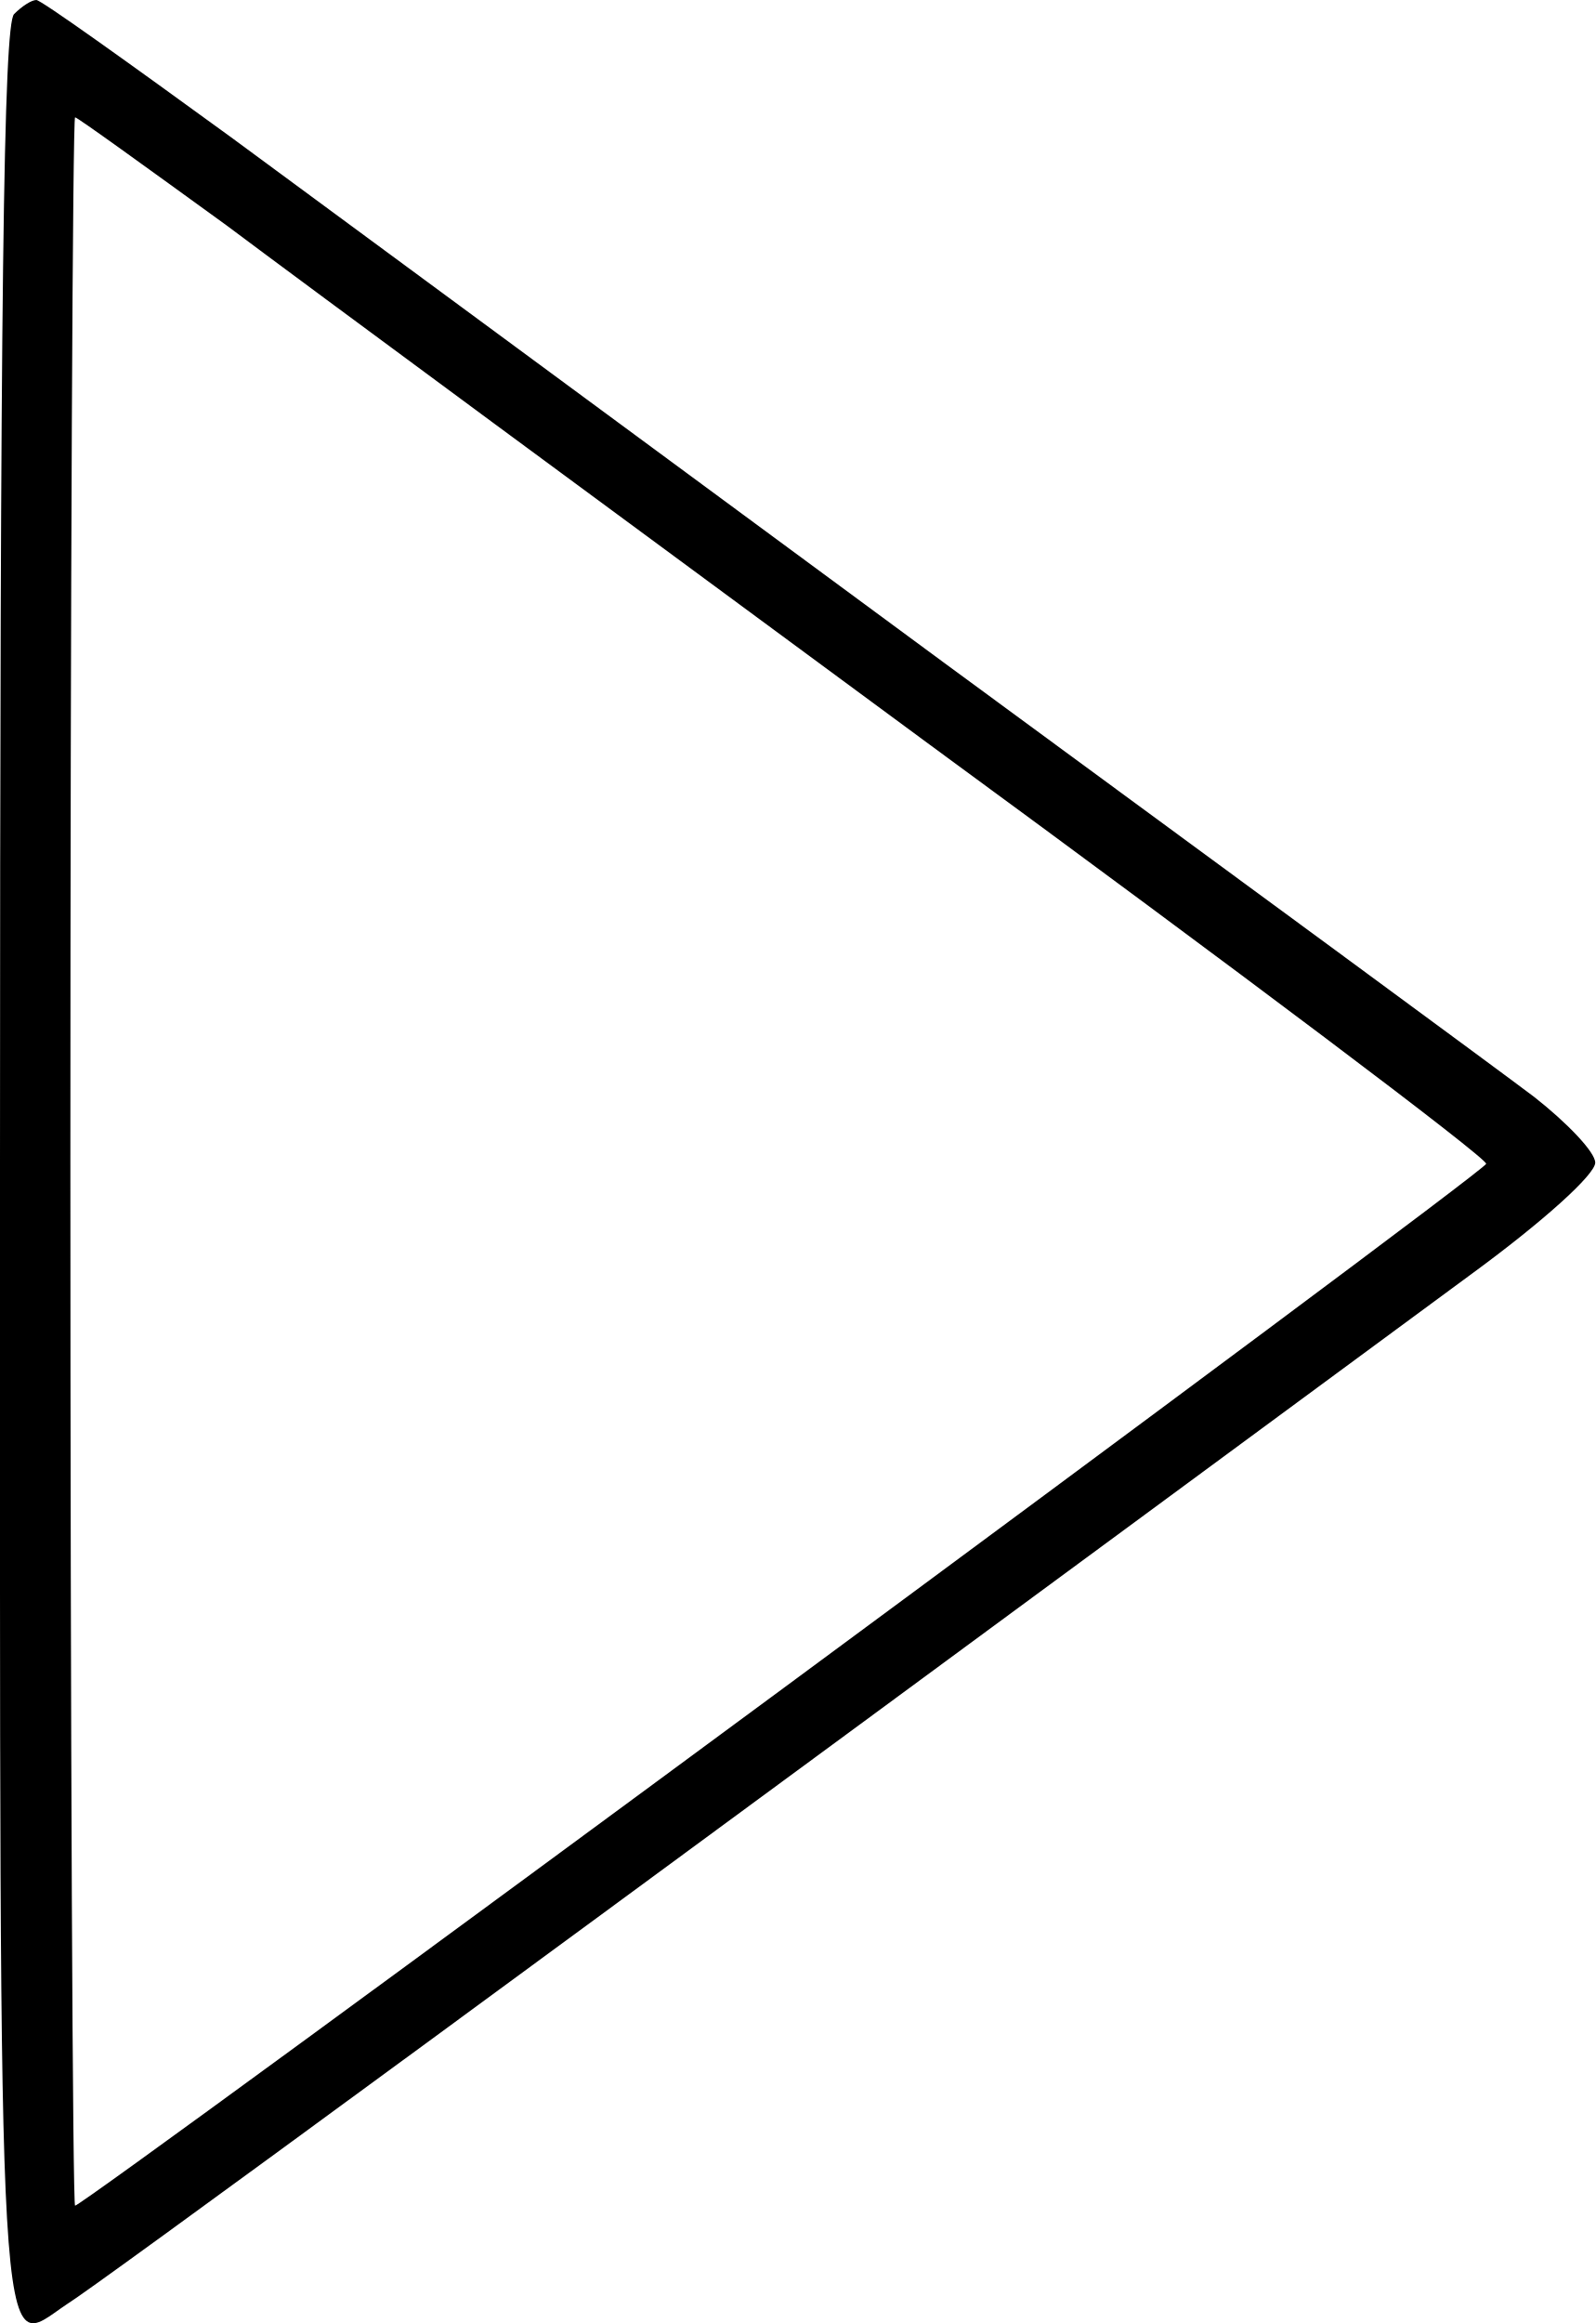
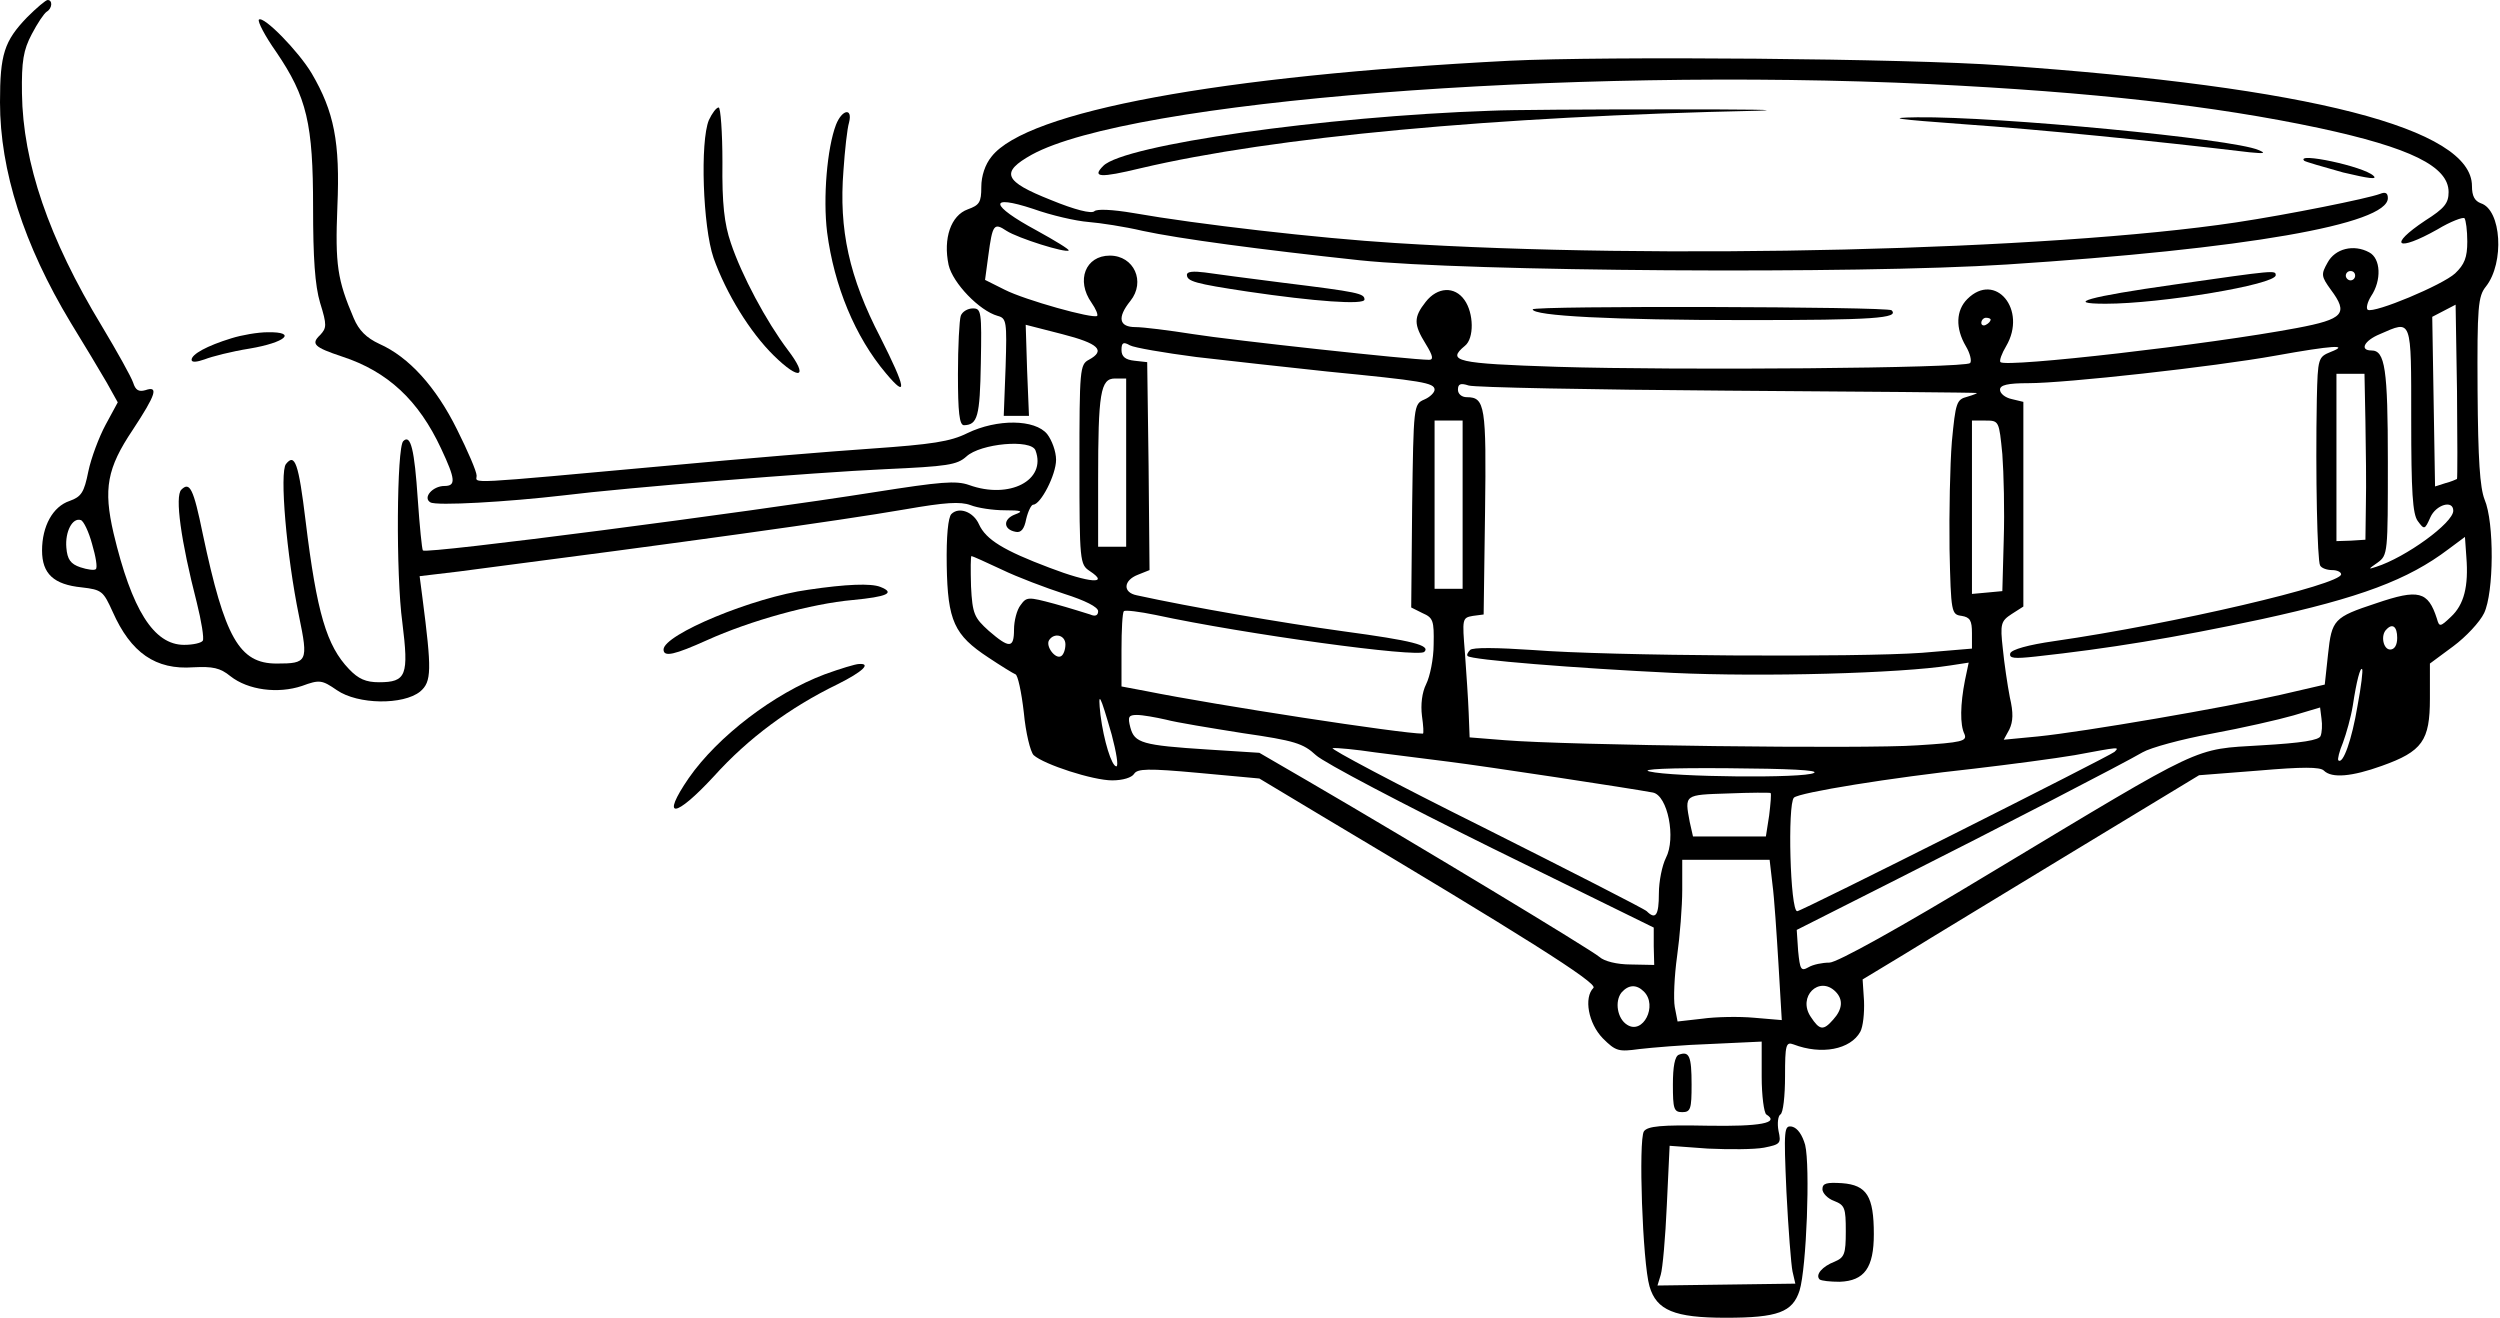
- <svg xmlns="http://www.w3.org/2000/svg" version="1.0" width="136pt" height="198pt" viewBox="0 0 136 198" preserveAspectRatio="xMidYMid meet">
-   <g transform="translate(0,198) scale(0.1,-0.1)" fill="#000000" stroke="none">
-     <path d="M12 1968 c-9 -9 -12 -240 -12 -979 0 -1063 -3 -1013 57 -973 23 14 398 289 1196 877 63 46 107 86 107 96 0 9 -24 34 -52 56 -29 22 -255 188 -503 370 -247 182 -521 384 -608 448 -88 64 -162 117 -166 117 -4 0 -12 -5 -19 -12z m181 -180 c68 -51 338 -250 600 -443 262 -192 476 -353 474 -357 -2 -8 -1195 -888 -1203 -888 -2 0 -4 400 -4 890 0 490 2 890 4 890 2 0 60 -42 129 -92z" />
+ <svg xmlns="http://www.w3.org/2000/svg" version="1.0" width="535pt" height="282pt" viewBox="0 0 535 282" preserveAspectRatio="xMidYMid meet">
+   <g transform="translate(0,282) scale(0.1,-0.1)" fill="#000000" stroke="none">
+     <path d="M58 2783 c-49 -51 -58 -79 -58 -182 0 -146 51 -305 151 -471 29 -47 63 -104 77 -128 l24 -43 -26 -48 c-14 -26 -31 -71 -37 -100 -9 -45 -15 -54 -40 -63 -36 -12 -59 -54 -59 -106 0 -50 25 -73 85 -79 43 -5 46 -8 66 -52 39 -88 92 -125 173 -119 41 2 57 -1 79 -19 38 -30 102 -38 153 -21 38 14 43 13 75 -9 45 -31 142 -32 178 -3 25 21 25 46 5 201 l-6 46 84 10 c486 63 810 108 955 133 86 15 118 17 140 9 15 -6 48 -11 73 -11 37 0 41 -2 22 -9 -26 -10 -25 -32 1 -37 12 -3 19 6 23 27 4 17 11 31 15 31 16 0 49 64 49 96 0 18 -9 42 -19 55 -26 32 -107 33 -171 2 -36 -18 -76 -24 -205 -33 -88 -6 -281 -22 -430 -36 -450 -41 -415 -39 -415 -22 0 9 -19 53 -42 99 -45 91 -103 155 -166 183 -28 13 -44 29 -55 55 -35 82 -40 114 -35 239 6 138 -7 203 -55 285 -28 47 -103 124 -113 115 -3 -4 13 -35 37 -69 66 -97 79 -154 79 -333 0 -108 4 -167 15 -204 15 -48 14 -54 0 -69 -20 -19 -13 -26 47 -46 98 -32 164 -94 212 -197 31 -66 32 -80 7 -80 -25 0 -47 -25 -30 -35 12 -8 166 1 286 15 128 16 533 49 688 56 132 6 153 9 173 27 30 28 139 38 148 13 24 -64 -56 -105 -142 -74 -28 10 -61 7 -201 -15 -278 -44 -961 -133 -968 -125 -2 2 -7 52 -11 110 -7 105 -15 140 -31 124 -14 -13 -16 -286 -2 -388 14 -113 9 -128 -50 -128 -28 0 -44 7 -64 28 -48 50 -69 120 -93 317 -15 124 -23 146 -42 122 -14 -17 1 -195 28 -326 20 -97 18 -101 -48 -101 -80 0 -111 55 -158 277 -20 98 -28 113 -46 95 -14 -14 -1 -109 33 -241 10 -40 16 -77 13 -82 -3 -5 -21 -9 -40 -9 -65 0 -112 75 -151 239 -22 95 -14 139 41 221 50 76 56 95 27 85 -14 -4 -21 0 -26 16 -4 12 -34 66 -67 121 -114 188 -169 350 -171 498 -1 69 3 93 21 127 12 23 26 44 32 48 12 7 13 25 2 25 -4 0 -24 -17 -44 -37z m139 -1127 c8 -27 12 -51 8 -54 -3 -3 -18 -1 -33 4 -21 7 -28 17 -30 42 -3 34 13 65 31 59 6 -2 17 -25 24 -51z" />
+     <path d="M3230 2690 c-621 -32 -1032 -108 -1108 -205 -14 -17 -22 -42 -22 -65 0 -33 -4 -39 -29 -48 -36 -13 -53 -62 -41 -119 9 -39 66 -98 105 -109 19 -5 20 -12 17 -109 l-4 -105 27 0 27 0 -4 98 -3 97 78 -20 c78 -20 94 -35 57 -55 -19 -10 -20 -21 -20 -224 0 -208 1 -214 22 -228 44 -29 0 -26 -86 7 -98 37 -136 60 -151 93 -12 27 -43 38 -59 22 -7 -7 -11 -47 -10 -110 2 -119 16 -149 89 -197 27 -18 53 -34 58 -36 5 -1 13 -38 18 -82 4 -43 14 -84 21 -91 22 -20 127 -54 168 -54 23 0 42 6 47 14 7 11 29 12 138 2 l130 -12 135 -81 c428 -255 590 -357 580 -367 -21 -21 -11 -76 20 -108 28 -28 34 -29 78 -23 26 3 95 9 155 11 l107 5 0 -75 c0 -41 5 -78 10 -81 29 -18 -12 -26 -127 -24 -98 2 -127 -1 -135 -12 -12 -18 -3 -281 12 -332 15 -51 53 -67 163 -67 112 0 143 12 158 58 15 48 23 267 12 312 -6 21 -16 36 -28 39 -17 3 -18 -4 -12 -140 4 -79 10 -156 13 -170 l6 -26 -147 -2 -148 -2 7 23 c4 13 10 80 13 149 l6 127 82 -6 c45 -2 99 -2 120 2 35 7 37 9 31 36 -3 16 -1 32 4 35 6 3 10 40 10 82 0 67 2 74 18 68 60 -23 122 -11 143 27 6 11 9 40 8 66 l-3 46 91 55 c50 31 212 129 360 219 l269 163 128 10 c93 8 131 8 139 0 17 -17 60 -13 124 10 87 31 103 54 103 144 l0 75 50 37 c27 20 57 52 66 71 21 44 22 194 1 243 -10 26 -14 85 -15 233 -1 180 1 202 18 223 40 51 33 164 -11 178 -13 5 -19 15 -19 37 0 123 -346 212 -1005 258 -202 15 -850 20 -1055 10z m900 -50 c348 -17 607 -46 833 -94 195 -42 277 -82 277 -137 0 -24 -9 -35 -50 -61 -81 -54 -61 -68 26 -19 28 17 55 27 58 24 3 -4 6 -26 6 -50 0 -34 -6 -49 -26 -68 -27 -25 -173 -86 -187 -78 -4 3 -1 16 7 29 23 34 21 81 -4 94 -33 18 -73 8 -89 -22 -14 -25 -14 -29 7 -58 38 -51 28 -63 -73 -82 -185 -35 -621 -85 -634 -73 -3 3 3 19 12 34 46 78 -23 161 -83 101 -24 -24 -26 -62 -3 -101 9 -15 13 -32 9 -36 -11 -11 -624 -16 -883 -8 -217 7 -238 12 -198 45 20 16 19 70 -1 98 -21 30 -58 28 -83 -4 -26 -33 -26 -48 0 -90 16 -26 17 -34 7 -34 -38 0 -424 42 -505 55 -51 8 -106 15 -123 15 -35 0 -40 20 -11 56 33 41 8 97 -44 97 -52 0 -73 -53 -39 -101 9 -13 14 -25 12 -28 -8 -7 -155 34 -198 56 l-42 21 7 52 c9 67 12 71 39 53 25 -16 127 -48 133 -42 2 2 -29 21 -69 43 -100 54 -104 78 -7 46 39 -14 92 -26 118 -28 25 -2 78 -10 116 -19 79 -17 251 -40 465 -63 228 -24 1064 -30 1385 -9 509 33 815 86 815 142 0 11 -5 14 -17 9 -27 -10 -195 -44 -308 -61 -399 -60 -1236 -80 -1800 -44 -162 10 -423 40 -559 64 -47 8 -79 9 -84 4 -6 -6 -42 3 -93 24 -101 40 -109 59 -41 97 210 115 1137 188 1922 151z m910 -410 c0 -5 -4 -10 -10 -10 -5 0 -10 5 -10 10 0 6 5 10 10 10 6 0 10 -4 10 -10z m218 -435 c-2 -1 -13 -6 -25 -9 l-22 -7 -3 181 -3 182 25 13 25 13 3 -185 c1 -102 1 -187 0 -188z m-998 341 c0 -3 -4 -8 -10 -11 -5 -3 -10 -1 -10 4 0 6 5 11 10 11 6 0 10 -2 10 -4z m900 -214 c0 -155 3 -202 14 -217 14 -19 15 -19 27 8 12 27 49 38 49 14 0 -26 -102 -100 -165 -120 -18 -6 -17 -5 3 9 22 16 22 20 22 216 0 199 -6 238 -35 238 -26 0 -16 21 18 35 69 30 67 37 67 -183z m-2600 134 c69 -8 195 -22 280 -31 203 -20 230 -24 230 -39 0 -6 -10 -16 -22 -21 -23 -10 -23 -13 -26 -228 l-2 -217 24 -12 c23 -10 25 -16 24 -67 0 -31 -8 -69 -16 -85 -9 -18 -12 -44 -9 -68 3 -21 4 -38 2 -38 -46 0 -443 61 -592 91 l-53 10 0 78 c0 43 2 80 5 83 3 3 34 -1 68 -8 190 -41 562 -92 575 -79 14 14 -25 24 -173 44 -131 18 -328 52 -442 77 -31 6 -29 32 2 44 l25 10 -2 222 -3 223 -27 3 c-20 2 -28 9 -28 23 0 16 4 18 18 10 9 -5 73 -16 142 -25z m2428 11 c-27 -11 -28 -13 -30 -101 -3 -163 1 -346 7 -356 3 -6 15 -10 26 -10 10 0 19 -4 19 -9 0 -22 -357 -106 -614 -143 -56 -8 -91 -18 -94 -26 -3 -11 8 -12 54 -7 156 17 297 40 484 80 211 46 313 84 400 150 l35 26 3 -43 c5 -63 -5 -102 -33 -128 -23 -22 -25 -22 -30 -4 -19 59 -39 64 -130 33 -91 -30 -95 -35 -103 -109 l-7 -65 -95 -22 c-118 -27 -420 -79 -519 -89 l-73 -7 12 22 c8 17 9 35 1 69 -5 26 -12 73 -15 104 -6 53 -4 59 19 74 l25 16 0 219 0 219 -25 6 c-14 3 -25 12 -25 20 0 10 16 14 61 14 79 0 396 35 529 59 122 22 159 24 118 8z m74 -149 c1 -57 2 -137 1 -178 l-1 -75 -31 -2 -31 -1 0 179 0 179 30 0 30 0 2 -102z m-2652 -88 l0 -180 -30 0 -30 0 0 143 c0 186 5 217 36 217 l24 0 0 -180z m1285 154 c292 -2 532 -4 535 -5 3 0 -6 -4 -20 -8 -23 -6 -25 -12 -33 -96 -4 -50 -6 -153 -5 -230 3 -137 4 -140 26 -143 18 -3 22 -10 22 -37 l0 -33 -107 -9 c-138 -10 -670 -7 -833 6 -75 5 -129 6 -134 0 -5 -5 -8 -11 -5 -13 7 -8 230 -26 439 -36 192 -9 487 -1 594 16 l39 6 -8 -38 c-10 -51 -11 -95 -1 -115 6 -15 -5 -18 -101 -24 -111 -8 -750 0 -883 11 l-75 6 -2 52 c-1 28 -5 86 -8 128 -6 74 -6 76 17 80 l23 3 3 219 c3 227 0 246 -39 246 -11 0 -19 7 -19 16 0 12 5 15 23 9 12 -4 261 -9 552 -11z m-565 -244 l0 -180 -30 0 -30 0 0 180 0 180 30 0 30 0 0 -180z m1155 108 c3 -40 5 -122 3 -183 l-3 -110 -32 -3 -33 -3 0 185 0 186 29 0 c29 0 29 -1 36 -72z m-2141 -247 c33 -16 94 -39 134 -52 44 -14 72 -28 72 -37 0 -9 -6 -12 -17 -7 -10 3 -44 14 -77 23 -56 15 -59 15 -72 -3 -8 -10 -14 -34 -14 -52 0 -41 -10 -41 -54 -3 -31 28 -35 36 -38 95 -1 36 -1 65 1 65 2 0 31 -13 65 -29z m2986 -146 c0 -16 -6 -25 -15 -25 -15 0 -21 31 -8 43 13 14 23 6 23 -18z m-2850 -14 c0 -11 -4 -22 -9 -25 -12 -8 -34 21 -26 34 11 17 35 11 35 -9z m2765 -132 c-12 -72 -31 -126 -41 -116 -2 2 2 19 10 38 7 19 17 54 21 79 8 53 16 83 20 78 2 -2 -2 -37 -10 -79z m-2666 -61 c10 -38 15 -68 10 -68 -10 0 -27 55 -34 110 -6 55 -1 45 24 -42z m2587 -3 c-3 -9 -40 -15 -127 -20 -147 -9 -117 5 -576 -271 -200 -121 -332 -194 -348 -194 -15 0 -35 -4 -45 -10 -16 -9 -18 -5 -22 35 l-3 45 200 101 c242 122 499 255 540 279 17 10 83 28 148 40 65 12 144 30 175 39 l57 17 3 -24 c2 -13 1 -30 -2 -37z m-2471 35 c22 -6 96 -18 165 -29 111 -16 129 -22 156 -47 17 -16 187 -105 377 -199 l346 -170 0 -40 1 -40 -50 1 c-30 0 -57 7 -67 16 -17 15 -398 245 -623 376 l-105 61 -110 7 c-141 9 -157 14 -166 47 -6 23 -4 27 14 27 12 0 40 -5 62 -10z m447 -70 c40 -5 111 -14 158 -20 80 -10 389 -57 437 -66 32 -6 50 -98 28 -140 -8 -16 -15 -50 -15 -76 0 -47 -7 -57 -26 -38 -5 5 -162 85 -349 179 -187 93 -332 170 -323 170 9 1 50 -3 90 -9z m1583 1 c-10 -9 -670 -341 -679 -341 -15 0 -21 229 -7 243 11 11 209 43 385 62 77 9 175 22 216 29 97 18 96 18 85 7z m-643 -45 c-20 -12 -302 -9 -352 3 -22 5 42 8 167 7 131 -1 196 -4 185 -10z m-96 -91 l-7 -45 -78 0 -78 0 -7 31 c-11 59 -12 58 82 61 48 2 89 2 91 1 2 -1 0 -23 -3 -48z m7 -147 c4 -29 9 -107 13 -172 l7 -119 -59 5 c-32 3 -83 2 -111 -2 l-53 -6 -6 31 c-3 17 -1 66 5 109 6 43 11 106 11 142 l0 64 94 0 93 0 6 -52z m-275 -230 c30 -30 -2 -93 -36 -71 -21 13 -27 50 -12 69 15 17 32 18 48 2z m410 0 c17 -17 15 -38 -5 -60 -21 -24 -29 -23 -48 6 -29 43 18 89 53 54z" />
+     <path d="M3190 2583 c-355 -12 -785 -73 -829 -118 -25 -25 -7 -26 80 -5 284 67 758 111 1319 123 63 2 -22 3 -190 3 -168 0 -339 -1 -380 -3z" />
+     <path d="M4205 2554 c157 -11 400 -35 610 -60 31 -3 35 -2 18 5 -54 24 -558 72 -730 70 -69 -1 -48 -4 102 -15z" />
+     <path d="M4931 2476 c2 -2 40 -13 83 -25 55 -13 75 -16 65 -7 -21 20 -167 51 -148 32z" />
+     <path d="M2540 2232 c0 -14 17 -19 130 -36 142 -21 250 -29 250 -17 0 13 -13 16 -175 36 -71 9 -147 19 -167 22 -24 3 -38 2 -38 -5z" />
+     <path d="M4653 2211 c-184 -26 -237 -41 -147 -41 118 0 364 41 364 61 0 11 0 11 -217 -20z" />
+     <path d="M3280 2158 c0 -14 170 -23 457 -23 273 0 328 4 311 21 -8 8 -768 10 -768 2z" />
+     <path d="M1517 2563 c-19 -46 -13 -228 10 -295 27 -76 78 -159 129 -209 56 -55 75 -47 30 12 -46 61 -99 160 -122 229 -14 41 -19 84 -18 173 0 64 -4 117 -8 117 -5 0 -14 -12 -21 -27z" />
+     <path d="M1789 2553 c-19 -50 -28 -156 -19 -230 15 -115 60 -224 126 -302 47 -56 43 -32 -12 77 -67 129 -89 231 -79 357 3 44 8 90 12 103 8 32 -15 28 -28 -5z" />
+     <path d="M2056 2144 c-3 -9 -6 -65 -6 -125 0 -81 3 -109 13 -109 29 1 34 18 36 133 2 110 1 117 -17 117 -11 0 -23 -7 -26 -16z" />
+     <path d="M495 2096 c-52 -16 -85 -34 -85 -46 0 -6 11 -5 28 1 15 6 58 17 96 23 77 13 103 36 39 35 -21 0 -56 -6 -78 -13z" />
+     <path d="M1730 1558 c-118 -16 -310 -96 -310 -128 0 -17 24 -11 93 20 93 42 223 78 312 86 73 7 92 15 59 28 -20 8 -73 6 -154 -6z" />
+     <path d="M1765 1377 c-109 -41 -229 -133 -291 -222 -61 -89 -30 -87 54 4 73 81 162 147 265 197 54 27 72 45 45 43 -7 0 -40 -10 -73 -22z" />
+     <path d="M3593 563 c-9 -3 -13 -26 -13 -64 0 -52 2 -59 20 -59 18 0 20 7 20 59 0 61 -5 72 -27 64z" />
+     <path d="M3900 275 c0 -8 11 -20 25 -25 23 -9 25 -15 25 -65 0 -49 -3 -56 -24 -65 -26 -10 -42 -28 -32 -38 4 -3 23 -5 43 -5 53 2 73 30 73 102 0 81 -15 105 -68 109 -33 2 -42 0 -42 -13z" />
  </g>
</svg>
